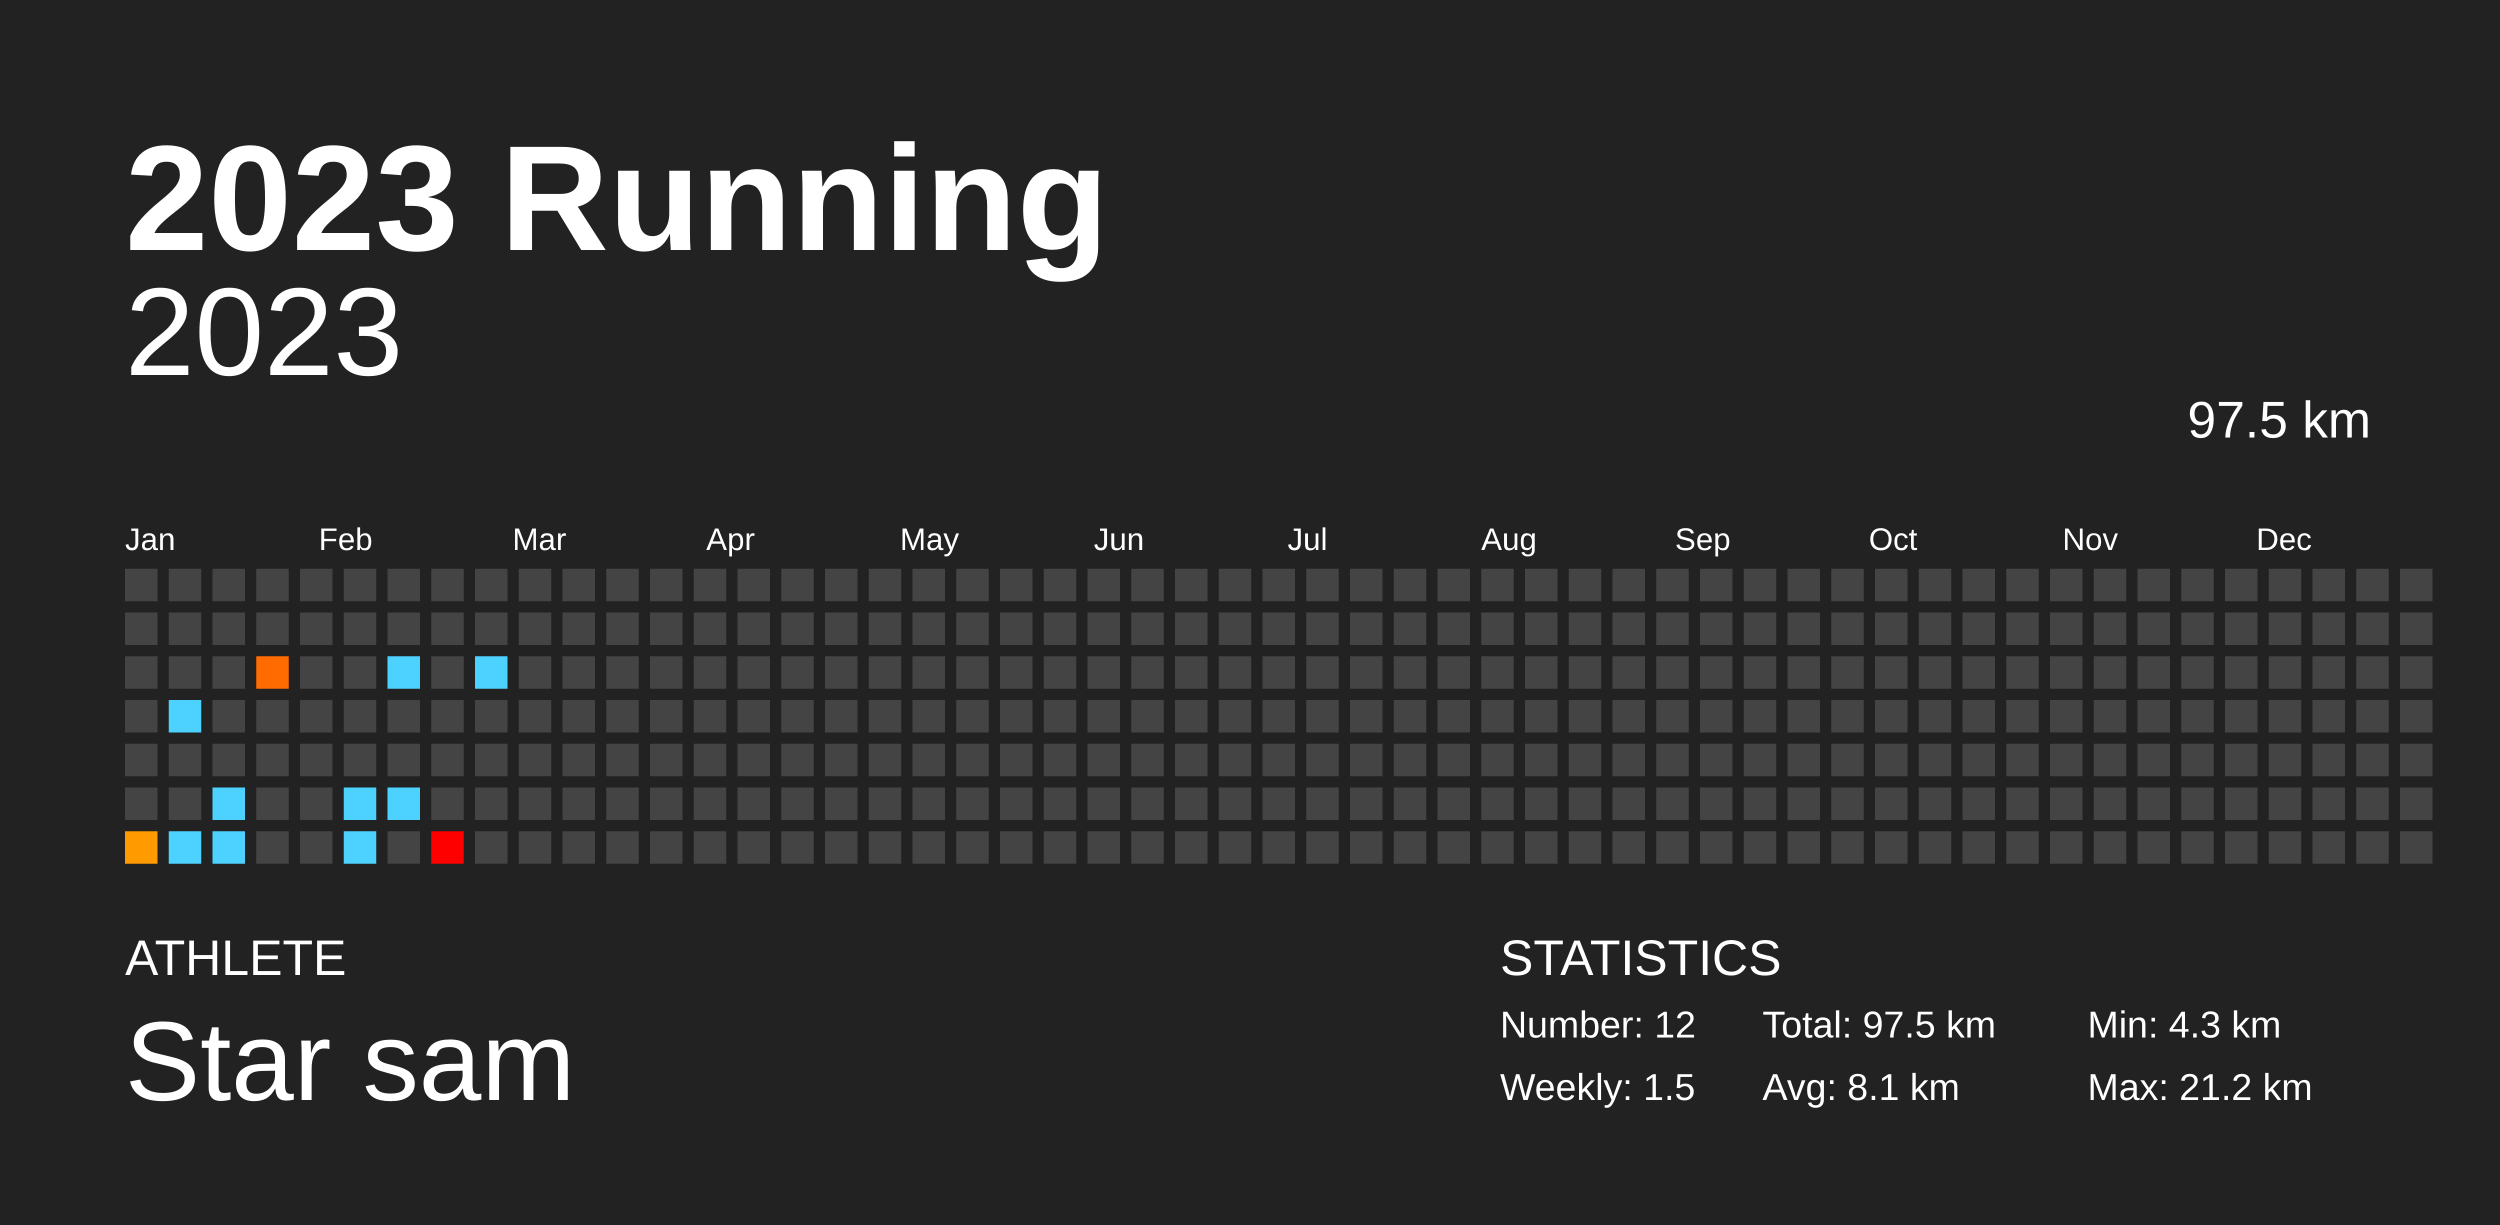
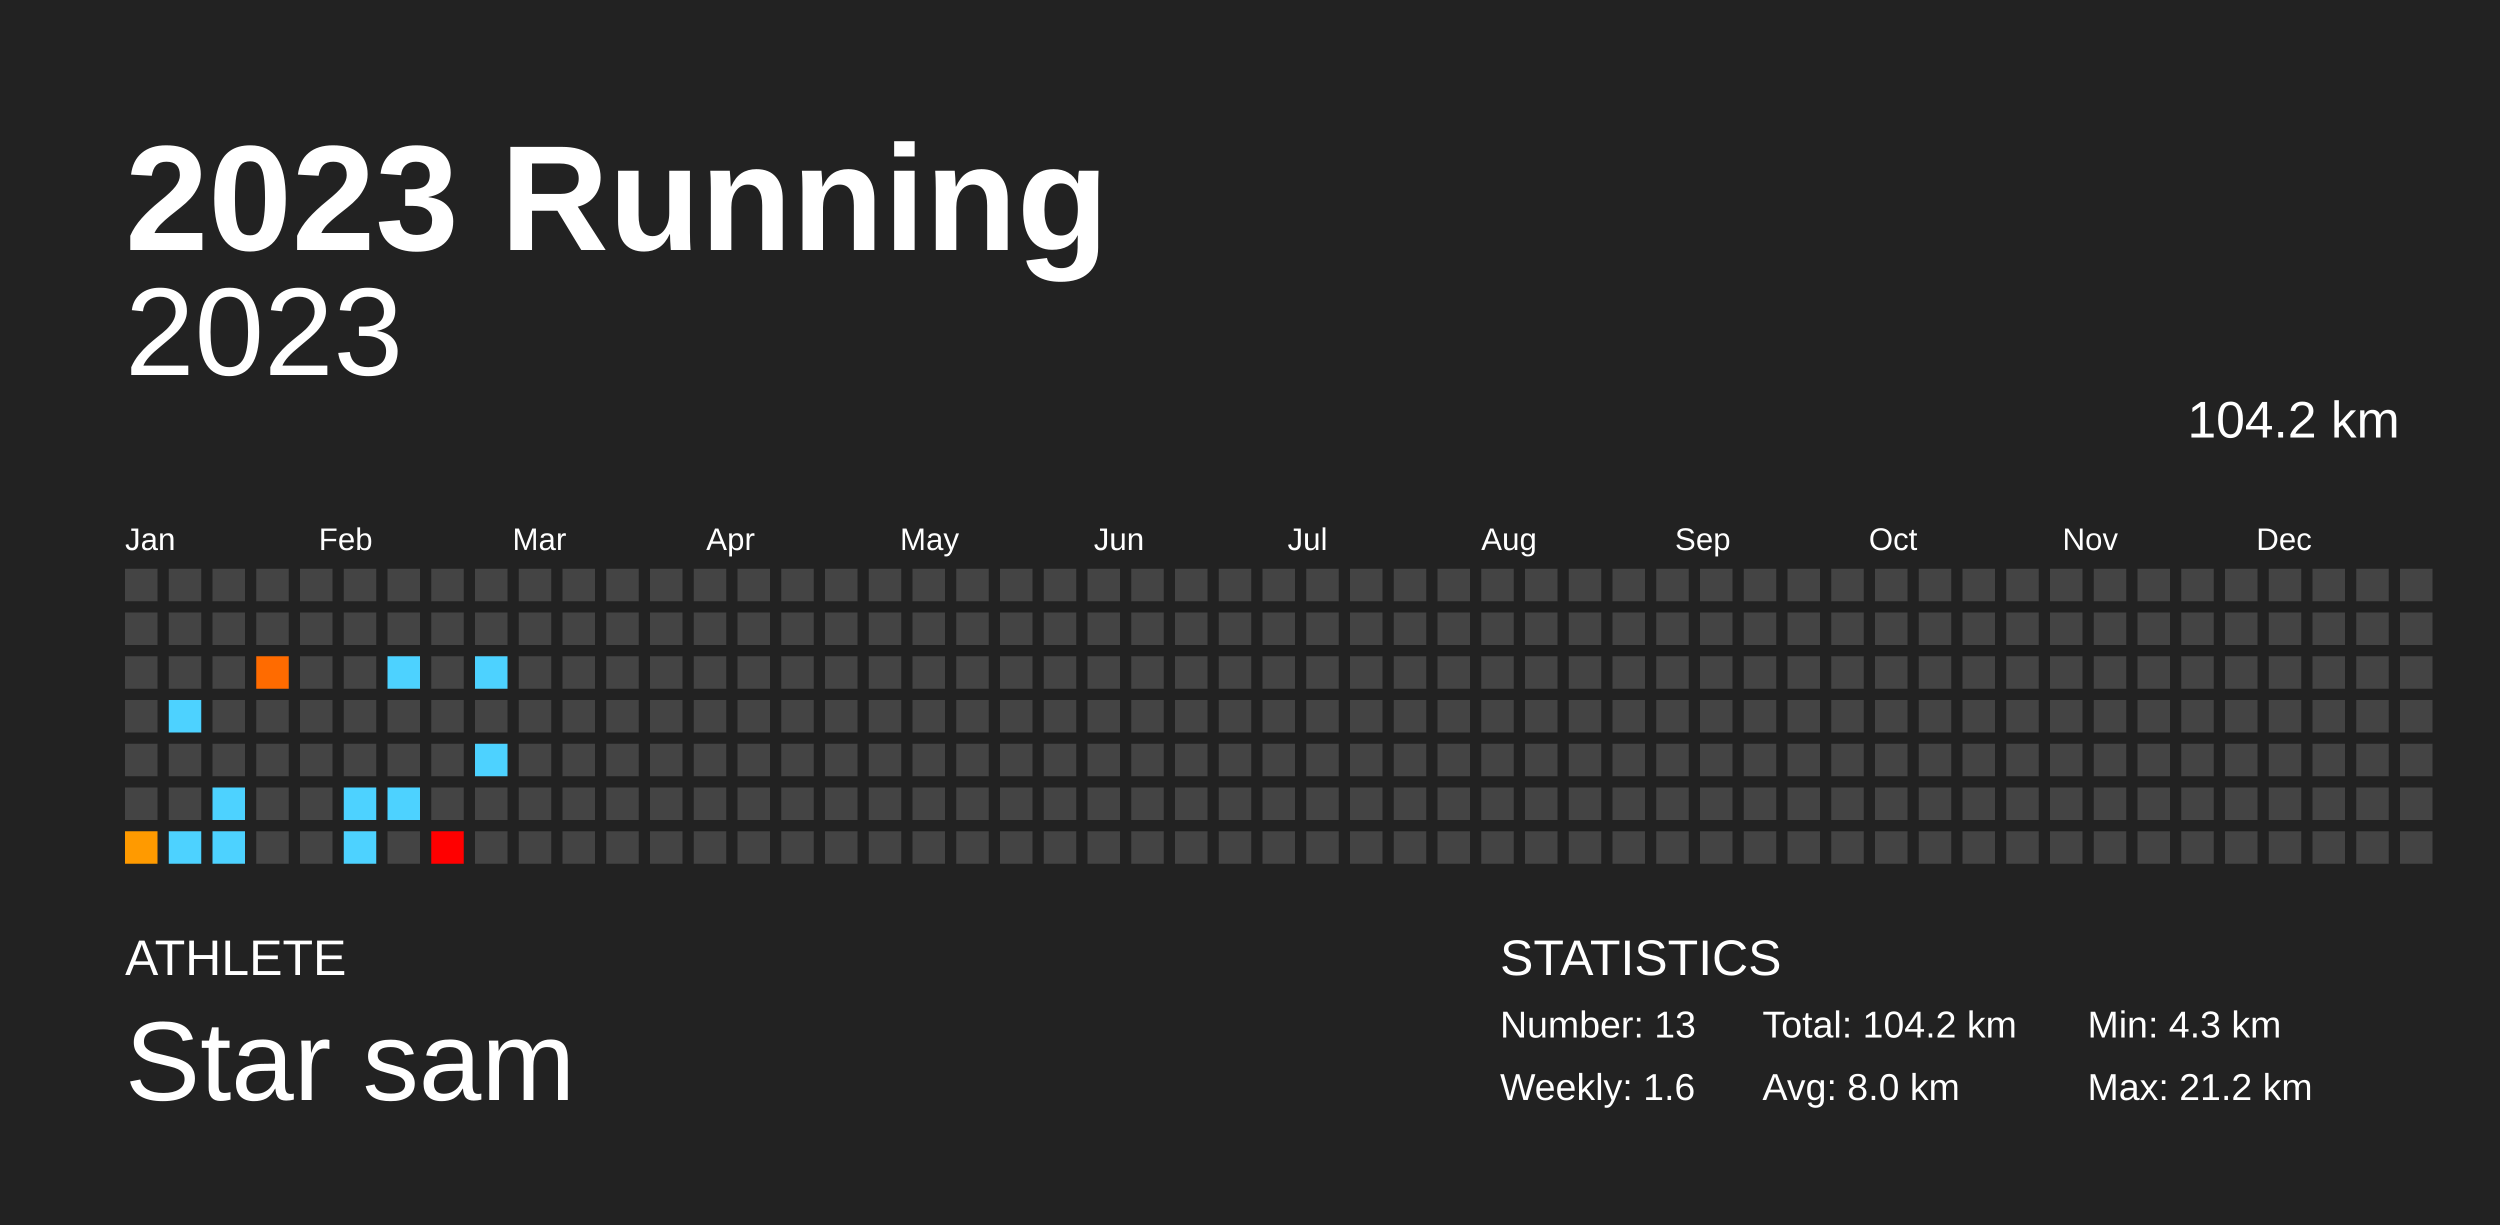
<svg xmlns="http://www.w3.org/2000/svg" baseProfile="full" height="98mm" version="1.1" viewBox="0,0,200,98" width="200mm">
  <defs />
  <rect fill="#222222" height="98" width="200" x="0" y="0" />
  <text fill="#FFFFFF" style="font-size:12px; font-family:Arial; font-weight:bold;" x="10" y="20">2023 Running</text>
  <text fill="#FFFFFF" style="font-size:4px; font-family:Arial" x="10" y="78">ATHLETE</text>
  <text fill="#FFFFFF" style="font-size:9px; font-family:Arial" x="10" y="88">Star sam</text>
  <text fill="#FFFFFF" style="font-size:4px; font-family:Arial" x="120" y="78">STATISTICS</text>
-   <text fill="#FFFFFF" style="font-size:3px; font-family:Arial" x="120" y="83">Number: 12</text>
-   <text fill="#FFFFFF" style="font-size:3px; font-family:Arial" x="120" y="88">Weekly: 1.5</text>
-   <text fill="#FFFFFF" style="font-size:3px; font-family:Arial" x="141" y="83">Total: 97.5 km</text>
-   <text fill="#FFFFFF" style="font-size:3px; font-family:Arial" x="141" y="88">Avg: 8.1 km</text>
+   <text fill="#FFFFFF" style="font-size:3px; font-family:Arial" x="120" y="83">Number: 13</text>
+   <text fill="#FFFFFF" style="font-size:3px; font-family:Arial" x="120" y="88">Weekly: 1.6</text>
+   <text fill="#FFFFFF" style="font-size:3px; font-family:Arial" x="141" y="83">Total: 104.2 km</text>
+   <text fill="#FFFFFF" style="font-size:3px; font-family:Arial" x="141" y="88">Avg: 8.0 km</text>
  <text fill="#FFFFFF" style="font-size:3px; font-family:Arial" x="167" y="83">Min: 4.3 km</text>
  <text fill="#FFFFFF" style="font-size:3px; font-family:Arial" x="167" y="88">Max: 21.2 km</text>
  <text alignment-baseline="hanging" fill="#FFFFFF" style="font-size:10.0px; font-family:Arial;" x="10" y="30">2023</text>
-   <text alignment-baseline="hanging" fill="#FFFFFF" style="font-size:4.125px; font-family:Arial;" x="175" y="35">97.5 km</text>
+   <text alignment-baseline="hanging" fill="#FFFFFF" style="font-size:4.125px; font-family:Arial;" x="175" y="35">104.2 km</text>
  <text fill="#FFFFFF" style="font-size:2.5px; font-family:Arial" x="10.0" y="44">Jan</text>
  <text fill="#FFFFFF" style="font-size:2.5px; font-family:Arial" x="25.5" y="44">Feb</text>
  <text fill="#FFFFFF" style="font-size:2.5px; font-family:Arial" x="41.0" y="44">Mar</text>
  <text fill="#FFFFFF" style="font-size:2.5px; font-family:Arial" x="56.5" y="44">Apr</text>
  <text fill="#FFFFFF" style="font-size:2.5px; font-family:Arial" x="72.0" y="44">May</text>
  <text fill="#FFFFFF" style="font-size:2.5px; font-family:Arial" x="87.5" y="44">Jun</text>
  <text fill="#FFFFFF" style="font-size:2.5px; font-family:Arial" x="103.0" y="44">Jul</text>
  <text fill="#FFFFFF" style="font-size:2.5px; font-family:Arial" x="118.5" y="44">Aug</text>
  <text fill="#FFFFFF" style="font-size:2.5px; font-family:Arial" x="134.0" y="44">Sep</text>
  <text fill="#FFFFFF" style="font-size:2.5px; font-family:Arial" x="149.5" y="44">Oct</text>
  <text fill="#FFFFFF" style="font-size:2.5px; font-family:Arial" x="165.0" y="44">Nov</text>
  <text fill="#FFFFFF" style="font-size:2.5px; font-family:Arial" x="180.5" y="44">Dec</text>
  <rect fill="#444444" height="2.6" width="2.6" x="10.0" y="45.5" />
  <rect fill="#444444" height="2.6" width="2.6" x="10.0" y="49.0" />
  <rect fill="#444444" height="2.6" width="2.6" x="10.0" y="52.5" />
  <rect fill="#444444" height="2.6" width="2.6" x="10.0" y="56.0" />
  <rect fill="#444444" height="2.6" width="2.6" x="10.0" y="59.5" />
  <rect fill="#444444" height="2.6" width="2.6" x="10.0" y="63.0" />
  <rect fill="#ff9a00" height="2.6" width="2.6" x="10.0" y="66.5" />
  <rect fill="#444444" height="2.6" width="2.6" x="13.5" y="45.5" />
  <rect fill="#444444" height="2.6" width="2.6" x="13.5" y="49.0" />
  <rect fill="#444444" height="2.6" width="2.6" x="13.5" y="52.5" />
  <rect fill="#4dd2ff" height="2.6" width="2.6" x="13.5" y="56.0" />
  <rect fill="#444444" height="2.6" width="2.6" x="13.5" y="59.5" />
  <rect fill="#444444" height="2.6" width="2.6" x="13.5" y="63.0" />
  <rect fill="#4dd2ff" height="2.6" width="2.6" x="13.5" y="66.5" />
  <rect fill="#444444" height="2.6" width="2.6" x="17.0" y="45.5" />
  <rect fill="#444444" height="2.6" width="2.6" x="17.0" y="49.0" />
  <rect fill="#444444" height="2.6" width="2.6" x="17.0" y="52.5" />
  <rect fill="#444444" height="2.6" width="2.6" x="17.0" y="56.0" />
  <rect fill="#444444" height="2.6" width="2.6" x="17.0" y="59.5" />
  <rect fill="#4dd2ff" height="2.6" width="2.6" x="17.0" y="63.0" />
  <rect fill="#4dd2ff" height="2.6" width="2.6" x="17.0" y="66.5" />
  <rect fill="#444444" height="2.6" width="2.6" x="20.5" y="45.5" />
  <rect fill="#444444" height="2.6" width="2.6" x="20.5" y="49.0" />
  <rect fill="#ff6b00" height="2.6" width="2.6" x="20.5" y="52.5" />
  <rect fill="#444444" height="2.6" width="2.6" x="20.5" y="56.0" />
  <rect fill="#444444" height="2.6" width="2.6" x="20.5" y="59.5" />
  <rect fill="#444444" height="2.6" width="2.6" x="20.5" y="63.0" />
  <rect fill="#444444" height="2.6" width="2.6" x="20.5" y="66.5" />
  <rect fill="#444444" height="2.6" width="2.6" x="24.0" y="45.5" />
  <rect fill="#444444" height="2.6" width="2.6" x="24.0" y="49.0" />
  <rect fill="#444444" height="2.6" width="2.6" x="24.0" y="52.5" />
  <rect fill="#444444" height="2.6" width="2.6" x="24.0" y="56.0" />
  <rect fill="#444444" height="2.6" width="2.6" x="24.0" y="59.5" />
  <rect fill="#444444" height="2.6" width="2.6" x="24.0" y="63.0" />
  <rect fill="#444444" height="2.6" width="2.6" x="24.0" y="66.5" />
  <rect fill="#444444" height="2.6" width="2.6" x="27.5" y="45.5" />
  <rect fill="#444444" height="2.6" width="2.6" x="27.5" y="49.0" />
  <rect fill="#444444" height="2.6" width="2.6" x="27.5" y="52.5" />
  <rect fill="#444444" height="2.6" width="2.6" x="27.5" y="56.0" />
  <rect fill="#444444" height="2.6" width="2.6" x="27.5" y="59.5" />
  <rect fill="#4dd2ff" height="2.6" width="2.6" x="27.5" y="63.0" />
  <rect fill="#4dd2ff" height="2.6" width="2.6" x="27.5" y="66.5" />
  <rect fill="#444444" height="2.6" width="2.6" x="31.0" y="45.5" />
  <rect fill="#444444" height="2.6" width="2.6" x="31.0" y="49.0" />
  <rect fill="#4dd2ff" height="2.6" width="2.6" x="31.0" y="52.5" />
  <rect fill="#444444" height="2.6" width="2.6" x="31.0" y="56.0" />
  <rect fill="#444444" height="2.6" width="2.6" x="31.0" y="59.5" />
  <rect fill="#4dd2ff" height="2.6" width="2.6" x="31.0" y="63.0" />
  <rect fill="#444444" height="2.6" width="2.6" x="31.0" y="66.5" />
  <rect fill="#444444" height="2.6" width="2.6" x="34.5" y="45.5" />
  <rect fill="#444444" height="2.6" width="2.6" x="34.5" y="49.0" />
  <rect fill="#444444" height="2.6" width="2.6" x="34.5" y="52.5" />
  <rect fill="#444444" height="2.6" width="2.6" x="34.5" y="56.0" />
  <rect fill="#444444" height="2.6" width="2.6" x="34.5" y="59.5" />
  <rect fill="#444444" height="2.6" width="2.6" x="34.5" y="63.0" />
  <rect fill="red" height="2.6" width="2.6" x="34.5" y="66.5" />
  <rect fill="#444444" height="2.6" width="2.6" x="38.0" y="45.5" />
  <rect fill="#444444" height="2.6" width="2.6" x="38.0" y="49.0" />
  <rect fill="#4dd2ff" height="2.6" width="2.6" x="38.0" y="52.5" />
  <rect fill="#444444" height="2.6" width="2.6" x="38.0" y="56.0" />
-   <rect fill="#444444" height="2.6" width="2.6" x="38.0" y="59.5" />
+   <rect fill="#4dd2ff" height="2.6" width="2.6" x="38.0" y="59.5" />
  <rect fill="#444444" height="2.6" width="2.6" x="38.0" y="63.0" />
  <rect fill="#444444" height="2.6" width="2.6" x="38.0" y="66.5" />
  <rect fill="#444444" height="2.6" width="2.6" x="41.5" y="45.5" />
  <rect fill="#444444" height="2.6" width="2.6" x="41.5" y="49.0" />
  <rect fill="#444444" height="2.6" width="2.6" x="41.5" y="52.5" />
  <rect fill="#444444" height="2.6" width="2.6" x="41.5" y="56.0" />
  <rect fill="#444444" height="2.6" width="2.6" x="41.5" y="59.5" />
  <rect fill="#444444" height="2.6" width="2.6" x="41.5" y="63.0" />
  <rect fill="#444444" height="2.6" width="2.6" x="41.5" y="66.5" />
  <rect fill="#444444" height="2.6" width="2.6" x="45.0" y="45.5" />
  <rect fill="#444444" height="2.6" width="2.6" x="45.0" y="49.0" />
  <rect fill="#444444" height="2.6" width="2.6" x="45.0" y="52.5" />
  <rect fill="#444444" height="2.6" width="2.6" x="45.0" y="56.0" />
  <rect fill="#444444" height="2.6" width="2.6" x="45.0" y="59.5" />
  <rect fill="#444444" height="2.6" width="2.6" x="45.0" y="63.0" />
  <rect fill="#444444" height="2.6" width="2.6" x="45.0" y="66.5" />
  <rect fill="#444444" height="2.6" width="2.6" x="48.5" y="45.5" />
  <rect fill="#444444" height="2.6" width="2.6" x="48.5" y="49.0" />
  <rect fill="#444444" height="2.6" width="2.6" x="48.5" y="52.5" />
  <rect fill="#444444" height="2.6" width="2.6" x="48.5" y="56.0" />
  <rect fill="#444444" height="2.6" width="2.6" x="48.5" y="59.5" />
  <rect fill="#444444" height="2.6" width="2.6" x="48.5" y="63.0" />
  <rect fill="#444444" height="2.6" width="2.6" x="48.5" y="66.5" />
  <rect fill="#444444" height="2.6" width="2.6" x="52.0" y="45.5" />
  <rect fill="#444444" height="2.6" width="2.6" x="52.0" y="49.0" />
  <rect fill="#444444" height="2.6" width="2.6" x="52.0" y="52.5" />
  <rect fill="#444444" height="2.6" width="2.6" x="52.0" y="56.0" />
  <rect fill="#444444" height="2.6" width="2.6" x="52.0" y="59.5" />
  <rect fill="#444444" height="2.6" width="2.6" x="52.0" y="63.0" />
  <rect fill="#444444" height="2.6" width="2.6" x="52.0" y="66.5" />
  <rect fill="#444444" height="2.6" width="2.6" x="55.5" y="45.5" />
  <rect fill="#444444" height="2.6" width="2.6" x="55.5" y="49.0" />
  <rect fill="#444444" height="2.6" width="2.6" x="55.5" y="52.5" />
  <rect fill="#444444" height="2.6" width="2.6" x="55.5" y="56.0" />
  <rect fill="#444444" height="2.6" width="2.6" x="55.5" y="59.5" />
  <rect fill="#444444" height="2.6" width="2.6" x="55.5" y="63.0" />
  <rect fill="#444444" height="2.6" width="2.6" x="55.5" y="66.5" />
  <rect fill="#444444" height="2.6" width="2.6" x="59.0" y="45.5" />
  <rect fill="#444444" height="2.6" width="2.6" x="59.0" y="49.0" />
  <rect fill="#444444" height="2.6" width="2.6" x="59.0" y="52.5" />
  <rect fill="#444444" height="2.6" width="2.6" x="59.0" y="56.0" />
  <rect fill="#444444" height="2.6" width="2.6" x="59.0" y="59.5" />
  <rect fill="#444444" height="2.6" width="2.6" x="59.0" y="63.0" />
  <rect fill="#444444" height="2.6" width="2.6" x="59.0" y="66.5" />
  <rect fill="#444444" height="2.6" width="2.6" x="62.5" y="45.5" />
  <rect fill="#444444" height="2.6" width="2.6" x="62.5" y="49.0" />
  <rect fill="#444444" height="2.6" width="2.6" x="62.5" y="52.5" />
  <rect fill="#444444" height="2.6" width="2.6" x="62.5" y="56.0" />
  <rect fill="#444444" height="2.6" width="2.6" x="62.5" y="59.5" />
  <rect fill="#444444" height="2.6" width="2.6" x="62.5" y="63.0" />
  <rect fill="#444444" height="2.6" width="2.6" x="62.5" y="66.5" />
  <rect fill="#444444" height="2.6" width="2.6" x="66.0" y="45.5" />
  <rect fill="#444444" height="2.6" width="2.6" x="66.0" y="49.0" />
  <rect fill="#444444" height="2.6" width="2.6" x="66.0" y="52.5" />
  <rect fill="#444444" height="2.6" width="2.6" x="66.0" y="56.0" />
  <rect fill="#444444" height="2.6" width="2.6" x="66.0" y="59.5" />
  <rect fill="#444444" height="2.6" width="2.6" x="66.0" y="63.0" />
  <rect fill="#444444" height="2.6" width="2.6" x="66.0" y="66.5" />
  <rect fill="#444444" height="2.6" width="2.6" x="69.5" y="45.5" />
  <rect fill="#444444" height="2.6" width="2.6" x="69.5" y="49.0" />
  <rect fill="#444444" height="2.6" width="2.6" x="69.5" y="52.5" />
  <rect fill="#444444" height="2.6" width="2.6" x="69.5" y="56.0" />
  <rect fill="#444444" height="2.6" width="2.6" x="69.5" y="59.5" />
  <rect fill="#444444" height="2.6" width="2.6" x="69.5" y="63.0" />
  <rect fill="#444444" height="2.6" width="2.6" x="69.5" y="66.5" />
  <rect fill="#444444" height="2.6" width="2.6" x="73.0" y="45.5" />
  <rect fill="#444444" height="2.6" width="2.6" x="73.0" y="49.0" />
  <rect fill="#444444" height="2.6" width="2.6" x="73.0" y="52.5" />
  <rect fill="#444444" height="2.6" width="2.6" x="73.0" y="56.0" />
  <rect fill="#444444" height="2.6" width="2.6" x="73.0" y="59.5" />
  <rect fill="#444444" height="2.6" width="2.6" x="73.0" y="63.0" />
  <rect fill="#444444" height="2.6" width="2.6" x="73.0" y="66.5" />
  <rect fill="#444444" height="2.6" width="2.6" x="76.5" y="45.5" />
  <rect fill="#444444" height="2.6" width="2.6" x="76.5" y="49.0" />
  <rect fill="#444444" height="2.6" width="2.6" x="76.5" y="52.5" />
  <rect fill="#444444" height="2.6" width="2.6" x="76.5" y="56.0" />
  <rect fill="#444444" height="2.6" width="2.6" x="76.5" y="59.5" />
  <rect fill="#444444" height="2.6" width="2.6" x="76.5" y="63.0" />
  <rect fill="#444444" height="2.6" width="2.6" x="76.5" y="66.5" />
  <rect fill="#444444" height="2.6" width="2.6" x="80.0" y="45.5" />
  <rect fill="#444444" height="2.6" width="2.6" x="80.0" y="49.0" />
  <rect fill="#444444" height="2.6" width="2.6" x="80.0" y="52.5" />
  <rect fill="#444444" height="2.6" width="2.6" x="80.0" y="56.0" />
  <rect fill="#444444" height="2.6" width="2.6" x="80.0" y="59.5" />
  <rect fill="#444444" height="2.6" width="2.6" x="80.0" y="63.0" />
  <rect fill="#444444" height="2.6" width="2.6" x="80.0" y="66.5" />
  <rect fill="#444444" height="2.6" width="2.6" x="83.5" y="45.5" />
  <rect fill="#444444" height="2.6" width="2.6" x="83.5" y="49.0" />
  <rect fill="#444444" height="2.6" width="2.6" x="83.5" y="52.5" />
  <rect fill="#444444" height="2.6" width="2.6" x="83.5" y="56.0" />
  <rect fill="#444444" height="2.6" width="2.6" x="83.5" y="59.5" />
  <rect fill="#444444" height="2.6" width="2.6" x="83.5" y="63.0" />
  <rect fill="#444444" height="2.6" width="2.6" x="83.5" y="66.5" />
  <rect fill="#444444" height="2.6" width="2.6" x="87.0" y="45.5" />
  <rect fill="#444444" height="2.6" width="2.6" x="87.0" y="49.0" />
  <rect fill="#444444" height="2.6" width="2.6" x="87.0" y="52.5" />
  <rect fill="#444444" height="2.6" width="2.6" x="87.0" y="56.0" />
  <rect fill="#444444" height="2.6" width="2.6" x="87.0" y="59.5" />
  <rect fill="#444444" height="2.6" width="2.6" x="87.0" y="63.0" />
  <rect fill="#444444" height="2.6" width="2.6" x="87.0" y="66.5" />
  <rect fill="#444444" height="2.6" width="2.6" x="90.5" y="45.5" />
  <rect fill="#444444" height="2.6" width="2.6" x="90.5" y="49.0" />
  <rect fill="#444444" height="2.6" width="2.6" x="90.5" y="52.5" />
  <rect fill="#444444" height="2.6" width="2.6" x="90.5" y="56.0" />
  <rect fill="#444444" height="2.6" width="2.6" x="90.5" y="59.5" />
  <rect fill="#444444" height="2.6" width="2.6" x="90.5" y="63.0" />
  <rect fill="#444444" height="2.6" width="2.6" x="90.5" y="66.5" />
  <rect fill="#444444" height="2.6" width="2.6" x="94.0" y="45.5" />
  <rect fill="#444444" height="2.6" width="2.6" x="94.0" y="49.0" />
  <rect fill="#444444" height="2.6" width="2.6" x="94.0" y="52.5" />
  <rect fill="#444444" height="2.6" width="2.6" x="94.0" y="56.0" />
  <rect fill="#444444" height="2.6" width="2.6" x="94.0" y="59.5" />
  <rect fill="#444444" height="2.6" width="2.6" x="94.0" y="63.0" />
  <rect fill="#444444" height="2.6" width="2.6" x="94.0" y="66.5" />
  <rect fill="#444444" height="2.6" width="2.6" x="97.5" y="45.5" />
  <rect fill="#444444" height="2.6" width="2.6" x="97.5" y="49.0" />
  <rect fill="#444444" height="2.6" width="2.6" x="97.5" y="52.5" />
  <rect fill="#444444" height="2.6" width="2.6" x="97.5" y="56.0" />
  <rect fill="#444444" height="2.6" width="2.6" x="97.5" y="59.5" />
  <rect fill="#444444" height="2.6" width="2.6" x="97.5" y="63.0" />
  <rect fill="#444444" height="2.6" width="2.6" x="97.5" y="66.5" />
  <rect fill="#444444" height="2.6" width="2.6" x="101.0" y="45.5" />
  <rect fill="#444444" height="2.6" width="2.6" x="101.0" y="49.0" />
  <rect fill="#444444" height="2.6" width="2.6" x="101.0" y="52.5" />
  <rect fill="#444444" height="2.6" width="2.6" x="101.0" y="56.0" />
  <rect fill="#444444" height="2.6" width="2.6" x="101.0" y="59.5" />
  <rect fill="#444444" height="2.6" width="2.6" x="101.0" y="63.0" />
  <rect fill="#444444" height="2.6" width="2.6" x="101.0" y="66.5" />
  <rect fill="#444444" height="2.6" width="2.6" x="104.5" y="45.5" />
  <rect fill="#444444" height="2.6" width="2.6" x="104.5" y="49.0" />
  <rect fill="#444444" height="2.6" width="2.6" x="104.5" y="52.5" />
  <rect fill="#444444" height="2.6" width="2.6" x="104.5" y="56.0" />
  <rect fill="#444444" height="2.6" width="2.6" x="104.5" y="59.5" />
  <rect fill="#444444" height="2.6" width="2.6" x="104.5" y="63.0" />
  <rect fill="#444444" height="2.6" width="2.6" x="104.5" y="66.5" />
  <rect fill="#444444" height="2.6" width="2.6" x="108.0" y="45.5" />
  <rect fill="#444444" height="2.6" width="2.6" x="108.0" y="49.0" />
  <rect fill="#444444" height="2.6" width="2.6" x="108.0" y="52.5" />
  <rect fill="#444444" height="2.6" width="2.6" x="108.0" y="56.0" />
  <rect fill="#444444" height="2.6" width="2.6" x="108.0" y="59.5" />
  <rect fill="#444444" height="2.6" width="2.6" x="108.0" y="63.0" />
  <rect fill="#444444" height="2.6" width="2.6" x="108.0" y="66.5" />
  <rect fill="#444444" height="2.6" width="2.6" x="111.5" y="45.5" />
  <rect fill="#444444" height="2.6" width="2.6" x="111.5" y="49.0" />
  <rect fill="#444444" height="2.6" width="2.6" x="111.5" y="52.5" />
  <rect fill="#444444" height="2.6" width="2.6" x="111.5" y="56.0" />
  <rect fill="#444444" height="2.6" width="2.6" x="111.5" y="59.5" />
  <rect fill="#444444" height="2.6" width="2.6" x="111.5" y="63.0" />
  <rect fill="#444444" height="2.6" width="2.6" x="111.5" y="66.5" />
  <rect fill="#444444" height="2.6" width="2.6" x="115.0" y="45.5" />
  <rect fill="#444444" height="2.6" width="2.6" x="115.0" y="49.0" />
  <rect fill="#444444" height="2.6" width="2.6" x="115.0" y="52.5" />
  <rect fill="#444444" height="2.6" width="2.6" x="115.0" y="56.0" />
  <rect fill="#444444" height="2.6" width="2.6" x="115.0" y="59.5" />
  <rect fill="#444444" height="2.6" width="2.6" x="115.0" y="63.0" />
  <rect fill="#444444" height="2.6" width="2.6" x="115.0" y="66.5" />
  <rect fill="#444444" height="2.6" width="2.6" x="118.5" y="45.5" />
  <rect fill="#444444" height="2.6" width="2.6" x="118.5" y="49.0" />
  <rect fill="#444444" height="2.6" width="2.6" x="118.5" y="52.5" />
  <rect fill="#444444" height="2.6" width="2.6" x="118.5" y="56.0" />
  <rect fill="#444444" height="2.6" width="2.6" x="118.5" y="59.5" />
  <rect fill="#444444" height="2.6" width="2.6" x="118.5" y="63.0" />
  <rect fill="#444444" height="2.6" width="2.6" x="118.5" y="66.5" />
  <rect fill="#444444" height="2.6" width="2.6" x="122.0" y="45.5" />
  <rect fill="#444444" height="2.6" width="2.6" x="122.0" y="49.0" />
  <rect fill="#444444" height="2.6" width="2.6" x="122.0" y="52.5" />
  <rect fill="#444444" height="2.6" width="2.6" x="122.0" y="56.0" />
  <rect fill="#444444" height="2.6" width="2.6" x="122.0" y="59.5" />
  <rect fill="#444444" height="2.6" width="2.6" x="122.0" y="63.0" />
  <rect fill="#444444" height="2.6" width="2.6" x="122.0" y="66.5" />
  <rect fill="#444444" height="2.6" width="2.6" x="125.5" y="45.5" />
  <rect fill="#444444" height="2.6" width="2.6" x="125.5" y="49.0" />
  <rect fill="#444444" height="2.6" width="2.6" x="125.5" y="52.5" />
  <rect fill="#444444" height="2.6" width="2.6" x="125.5" y="56.0" />
  <rect fill="#444444" height="2.6" width="2.6" x="125.5" y="59.5" />
  <rect fill="#444444" height="2.6" width="2.6" x="125.5" y="63.0" />
  <rect fill="#444444" height="2.6" width="2.6" x="125.5" y="66.5" />
  <rect fill="#444444" height="2.6" width="2.6" x="129.0" y="45.5" />
  <rect fill="#444444" height="2.6" width="2.6" x="129.0" y="49.0" />
  <rect fill="#444444" height="2.6" width="2.6" x="129.0" y="52.5" />
  <rect fill="#444444" height="2.6" width="2.6" x="129.0" y="56.0" />
  <rect fill="#444444" height="2.6" width="2.6" x="129.0" y="59.5" />
  <rect fill="#444444" height="2.6" width="2.6" x="129.0" y="63.0" />
  <rect fill="#444444" height="2.6" width="2.6" x="129.0" y="66.5" />
  <rect fill="#444444" height="2.6" width="2.6" x="132.5" y="45.5" />
  <rect fill="#444444" height="2.6" width="2.6" x="132.5" y="49.0" />
  <rect fill="#444444" height="2.6" width="2.6" x="132.5" y="52.5" />
  <rect fill="#444444" height="2.6" width="2.6" x="132.5" y="56.0" />
  <rect fill="#444444" height="2.6" width="2.6" x="132.5" y="59.5" />
  <rect fill="#444444" height="2.6" width="2.6" x="132.5" y="63.0" />
  <rect fill="#444444" height="2.6" width="2.6" x="132.5" y="66.5" />
  <rect fill="#444444" height="2.6" width="2.6" x="136.0" y="45.5" />
  <rect fill="#444444" height="2.6" width="2.6" x="136.0" y="49.0" />
  <rect fill="#444444" height="2.6" width="2.6" x="136.0" y="52.5" />
  <rect fill="#444444" height="2.6" width="2.6" x="136.0" y="56.0" />
  <rect fill="#444444" height="2.6" width="2.6" x="136.0" y="59.5" />
  <rect fill="#444444" height="2.6" width="2.6" x="136.0" y="63.0" />
  <rect fill="#444444" height="2.6" width="2.6" x="136.0" y="66.5" />
  <rect fill="#444444" height="2.6" width="2.6" x="139.5" y="45.5" />
  <rect fill="#444444" height="2.6" width="2.6" x="139.5" y="49.0" />
  <rect fill="#444444" height="2.6" width="2.6" x="139.5" y="52.5" />
  <rect fill="#444444" height="2.6" width="2.6" x="139.5" y="56.0" />
  <rect fill="#444444" height="2.6" width="2.6" x="139.5" y="59.5" />
  <rect fill="#444444" height="2.6" width="2.6" x="139.5" y="63.0" />
  <rect fill="#444444" height="2.6" width="2.6" x="139.5" y="66.5" />
  <rect fill="#444444" height="2.6" width="2.6" x="143.0" y="45.5" />
  <rect fill="#444444" height="2.6" width="2.6" x="143.0" y="49.0" />
  <rect fill="#444444" height="2.6" width="2.6" x="143.0" y="52.5" />
  <rect fill="#444444" height="2.6" width="2.6" x="143.0" y="56.0" />
  <rect fill="#444444" height="2.6" width="2.6" x="143.0" y="59.5" />
  <rect fill="#444444" height="2.6" width="2.6" x="143.0" y="63.0" />
  <rect fill="#444444" height="2.6" width="2.6" x="143.0" y="66.5" />
  <rect fill="#444444" height="2.6" width="2.6" x="146.5" y="45.5" />
  <rect fill="#444444" height="2.6" width="2.6" x="146.5" y="49.0" />
  <rect fill="#444444" height="2.6" width="2.6" x="146.5" y="52.5" />
  <rect fill="#444444" height="2.6" width="2.6" x="146.5" y="56.0" />
  <rect fill="#444444" height="2.6" width="2.6" x="146.5" y="59.5" />
  <rect fill="#444444" height="2.6" width="2.6" x="146.5" y="63.0" />
  <rect fill="#444444" height="2.6" width="2.6" x="146.5" y="66.5" />
  <rect fill="#444444" height="2.6" width="2.6" x="150.0" y="45.5" />
  <rect fill="#444444" height="2.6" width="2.6" x="150.0" y="49.0" />
  <rect fill="#444444" height="2.6" width="2.6" x="150.0" y="52.5" />
  <rect fill="#444444" height="2.6" width="2.6" x="150.0" y="56.0" />
  <rect fill="#444444" height="2.6" width="2.6" x="150.0" y="59.5" />
  <rect fill="#444444" height="2.6" width="2.6" x="150.0" y="63.0" />
  <rect fill="#444444" height="2.6" width="2.6" x="150.0" y="66.5" />
  <rect fill="#444444" height="2.6" width="2.6" x="153.5" y="45.5" />
  <rect fill="#444444" height="2.6" width="2.6" x="153.5" y="49.0" />
  <rect fill="#444444" height="2.6" width="2.6" x="153.5" y="52.5" />
  <rect fill="#444444" height="2.6" width="2.6" x="153.5" y="56.0" />
  <rect fill="#444444" height="2.6" width="2.6" x="153.5" y="59.5" />
  <rect fill="#444444" height="2.6" width="2.6" x="153.5" y="63.0" />
  <rect fill="#444444" height="2.6" width="2.6" x="153.5" y="66.5" />
  <rect fill="#444444" height="2.6" width="2.6" x="157.0" y="45.5" />
  <rect fill="#444444" height="2.6" width="2.6" x="157.0" y="49.0" />
  <rect fill="#444444" height="2.6" width="2.6" x="157.0" y="52.5" />
  <rect fill="#444444" height="2.6" width="2.6" x="157.0" y="56.0" />
  <rect fill="#444444" height="2.6" width="2.6" x="157.0" y="59.5" />
  <rect fill="#444444" height="2.6" width="2.6" x="157.0" y="63.0" />
  <rect fill="#444444" height="2.6" width="2.6" x="157.0" y="66.5" />
  <rect fill="#444444" height="2.6" width="2.6" x="160.5" y="45.5" />
  <rect fill="#444444" height="2.6" width="2.6" x="160.5" y="49.0" />
  <rect fill="#444444" height="2.6" width="2.6" x="160.5" y="52.5" />
  <rect fill="#444444" height="2.6" width="2.6" x="160.5" y="56.0" />
  <rect fill="#444444" height="2.6" width="2.6" x="160.5" y="59.5" />
  <rect fill="#444444" height="2.6" width="2.6" x="160.5" y="63.0" />
  <rect fill="#444444" height="2.6" width="2.6" x="160.5" y="66.5" />
  <rect fill="#444444" height="2.6" width="2.6" x="164.0" y="45.5" />
  <rect fill="#444444" height="2.6" width="2.6" x="164.0" y="49.0" />
  <rect fill="#444444" height="2.6" width="2.6" x="164.0" y="52.5" />
  <rect fill="#444444" height="2.6" width="2.6" x="164.0" y="56.0" />
  <rect fill="#444444" height="2.6" width="2.6" x="164.0" y="59.5" />
  <rect fill="#444444" height="2.6" width="2.6" x="164.0" y="63.0" />
  <rect fill="#444444" height="2.6" width="2.6" x="164.0" y="66.5" />
  <rect fill="#444444" height="2.6" width="2.6" x="167.5" y="45.5" />
  <rect fill="#444444" height="2.6" width="2.6" x="167.5" y="49.0" />
  <rect fill="#444444" height="2.6" width="2.6" x="167.5" y="52.5" />
  <rect fill="#444444" height="2.6" width="2.6" x="167.5" y="56.0" />
  <rect fill="#444444" height="2.6" width="2.6" x="167.5" y="59.5" />
  <rect fill="#444444" height="2.6" width="2.6" x="167.5" y="63.0" />
  <rect fill="#444444" height="2.6" width="2.6" x="167.5" y="66.5" />
  <rect fill="#444444" height="2.6" width="2.6" x="171.0" y="45.5" />
  <rect fill="#444444" height="2.6" width="2.6" x="171.0" y="49.0" />
  <rect fill="#444444" height="2.6" width="2.6" x="171.0" y="52.5" />
  <rect fill="#444444" height="2.6" width="2.6" x="171.0" y="56.0" />
  <rect fill="#444444" height="2.6" width="2.6" x="171.0" y="59.5" />
  <rect fill="#444444" height="2.6" width="2.6" x="171.0" y="63.0" />
  <rect fill="#444444" height="2.6" width="2.6" x="171.0" y="66.5" />
  <rect fill="#444444" height="2.6" width="2.6" x="174.5" y="45.5" />
  <rect fill="#444444" height="2.6" width="2.6" x="174.5" y="49.0" />
  <rect fill="#444444" height="2.6" width="2.6" x="174.5" y="52.5" />
  <rect fill="#444444" height="2.6" width="2.6" x="174.5" y="56.0" />
  <rect fill="#444444" height="2.6" width="2.6" x="174.5" y="59.5" />
  <rect fill="#444444" height="2.6" width="2.6" x="174.5" y="63.0" />
  <rect fill="#444444" height="2.6" width="2.6" x="174.5" y="66.5" />
  <rect fill="#444444" height="2.6" width="2.6" x="178.0" y="45.5" />
  <rect fill="#444444" height="2.6" width="2.6" x="178.0" y="49.0" />
  <rect fill="#444444" height="2.6" width="2.6" x="178.0" y="52.5" />
  <rect fill="#444444" height="2.6" width="2.6" x="178.0" y="56.0" />
  <rect fill="#444444" height="2.6" width="2.6" x="178.0" y="59.5" />
  <rect fill="#444444" height="2.6" width="2.6" x="178.0" y="63.0" />
  <rect fill="#444444" height="2.6" width="2.6" x="178.0" y="66.5" />
  <rect fill="#444444" height="2.6" width="2.6" x="181.5" y="45.5" />
  <rect fill="#444444" height="2.6" width="2.6" x="181.5" y="49.0" />
  <rect fill="#444444" height="2.6" width="2.6" x="181.5" y="52.5" />
  <rect fill="#444444" height="2.6" width="2.6" x="181.5" y="56.0" />
  <rect fill="#444444" height="2.6" width="2.6" x="181.5" y="59.5" />
  <rect fill="#444444" height="2.6" width="2.6" x="181.5" y="63.0" />
  <rect fill="#444444" height="2.6" width="2.6" x="181.5" y="66.5" />
  <rect fill="#444444" height="2.6" width="2.6" x="185.0" y="45.5" />
  <rect fill="#444444" height="2.6" width="2.6" x="185.0" y="49.0" />
  <rect fill="#444444" height="2.6" width="2.6" x="185.0" y="52.5" />
  <rect fill="#444444" height="2.6" width="2.6" x="185.0" y="56.0" />
  <rect fill="#444444" height="2.6" width="2.6" x="185.0" y="59.5" />
  <rect fill="#444444" height="2.6" width="2.6" x="185.0" y="63.0" />
  <rect fill="#444444" height="2.6" width="2.6" x="185.0" y="66.5" />
  <rect fill="#444444" height="2.6" width="2.6" x="188.5" y="45.5" />
  <rect fill="#444444" height="2.6" width="2.6" x="188.5" y="49.0" />
  <rect fill="#444444" height="2.6" width="2.6" x="188.5" y="52.5" />
  <rect fill="#444444" height="2.6" width="2.6" x="188.5" y="56.0" />
  <rect fill="#444444" height="2.6" width="2.6" x="188.5" y="59.5" />
  <rect fill="#444444" height="2.6" width="2.6" x="188.5" y="63.0" />
  <rect fill="#444444" height="2.6" width="2.6" x="188.5" y="66.5" />
  <rect fill="#444444" height="2.6" width="2.6" x="192.0" y="45.5" />
  <rect fill="#444444" height="2.6" width="2.6" x="192.0" y="49.0" />
  <rect fill="#444444" height="2.6" width="2.6" x="192.0" y="52.5" />
  <rect fill="#444444" height="2.6" width="2.6" x="192.0" y="56.0" />
  <rect fill="#444444" height="2.6" width="2.6" x="192.0" y="59.5" />
  <rect fill="#444444" height="2.6" width="2.6" x="192.0" y="63.0" />
  <rect fill="#444444" height="2.6" width="2.6" x="192.0" y="66.5" />
</svg>
